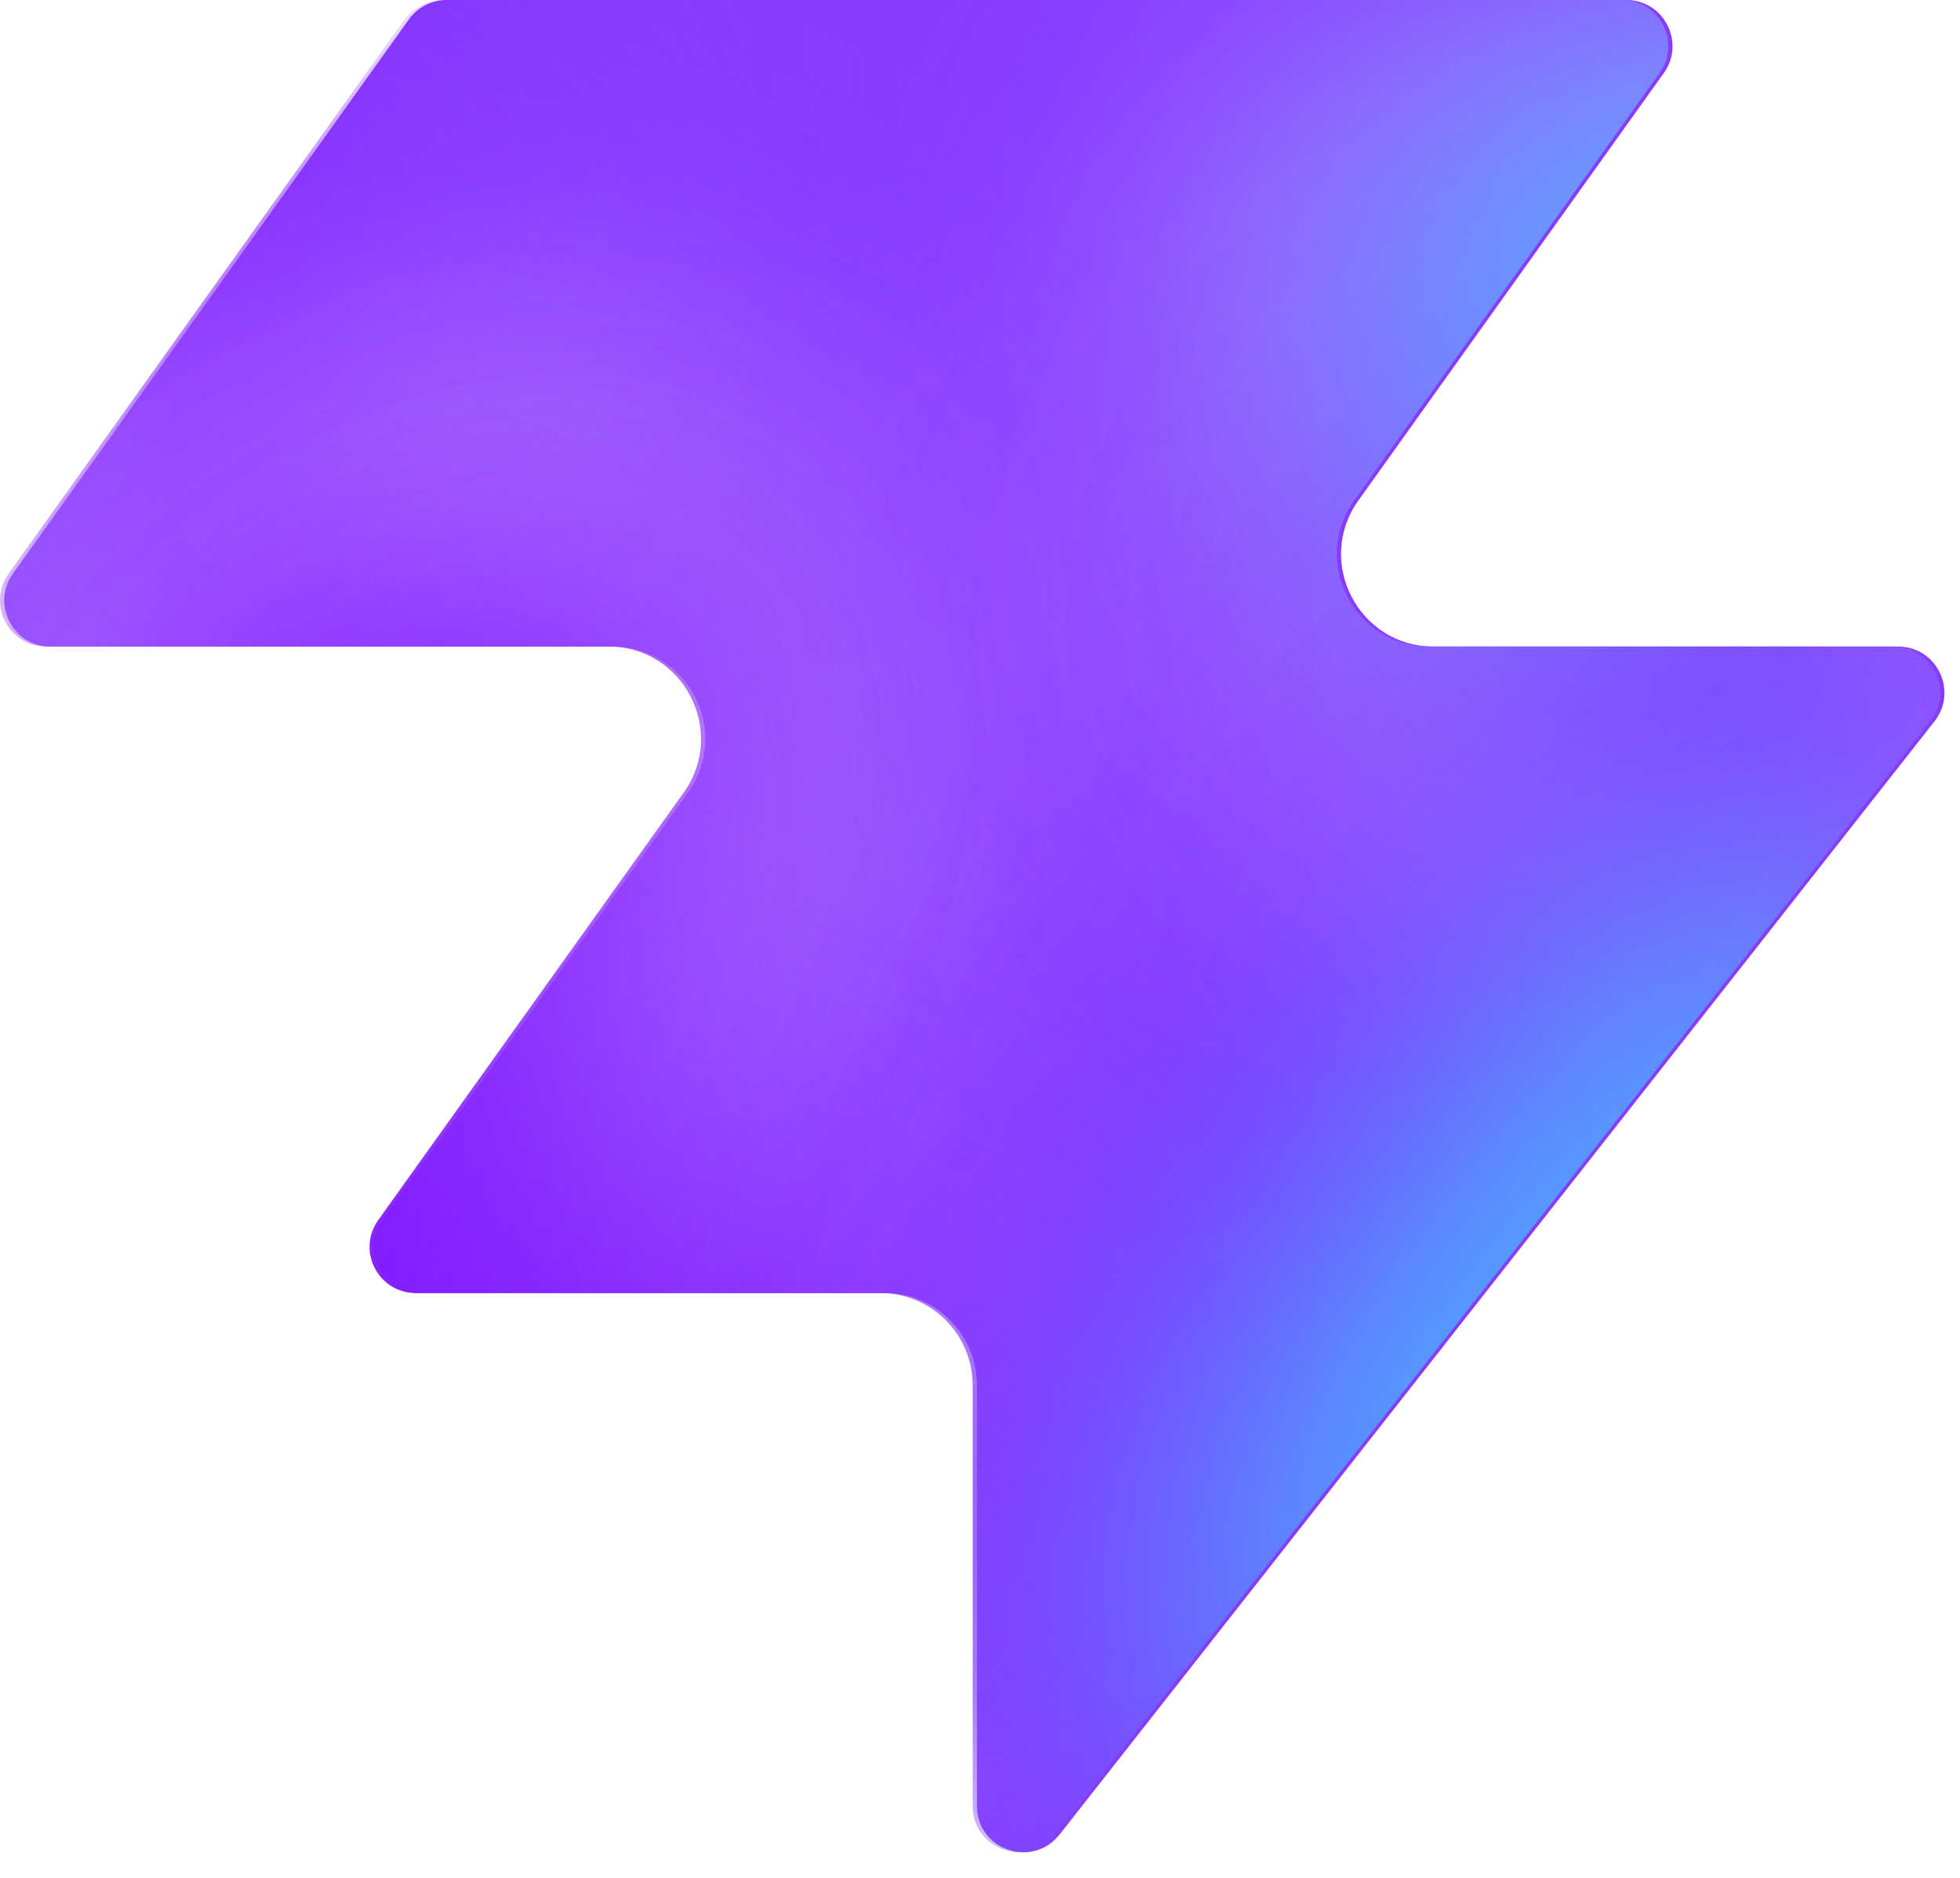
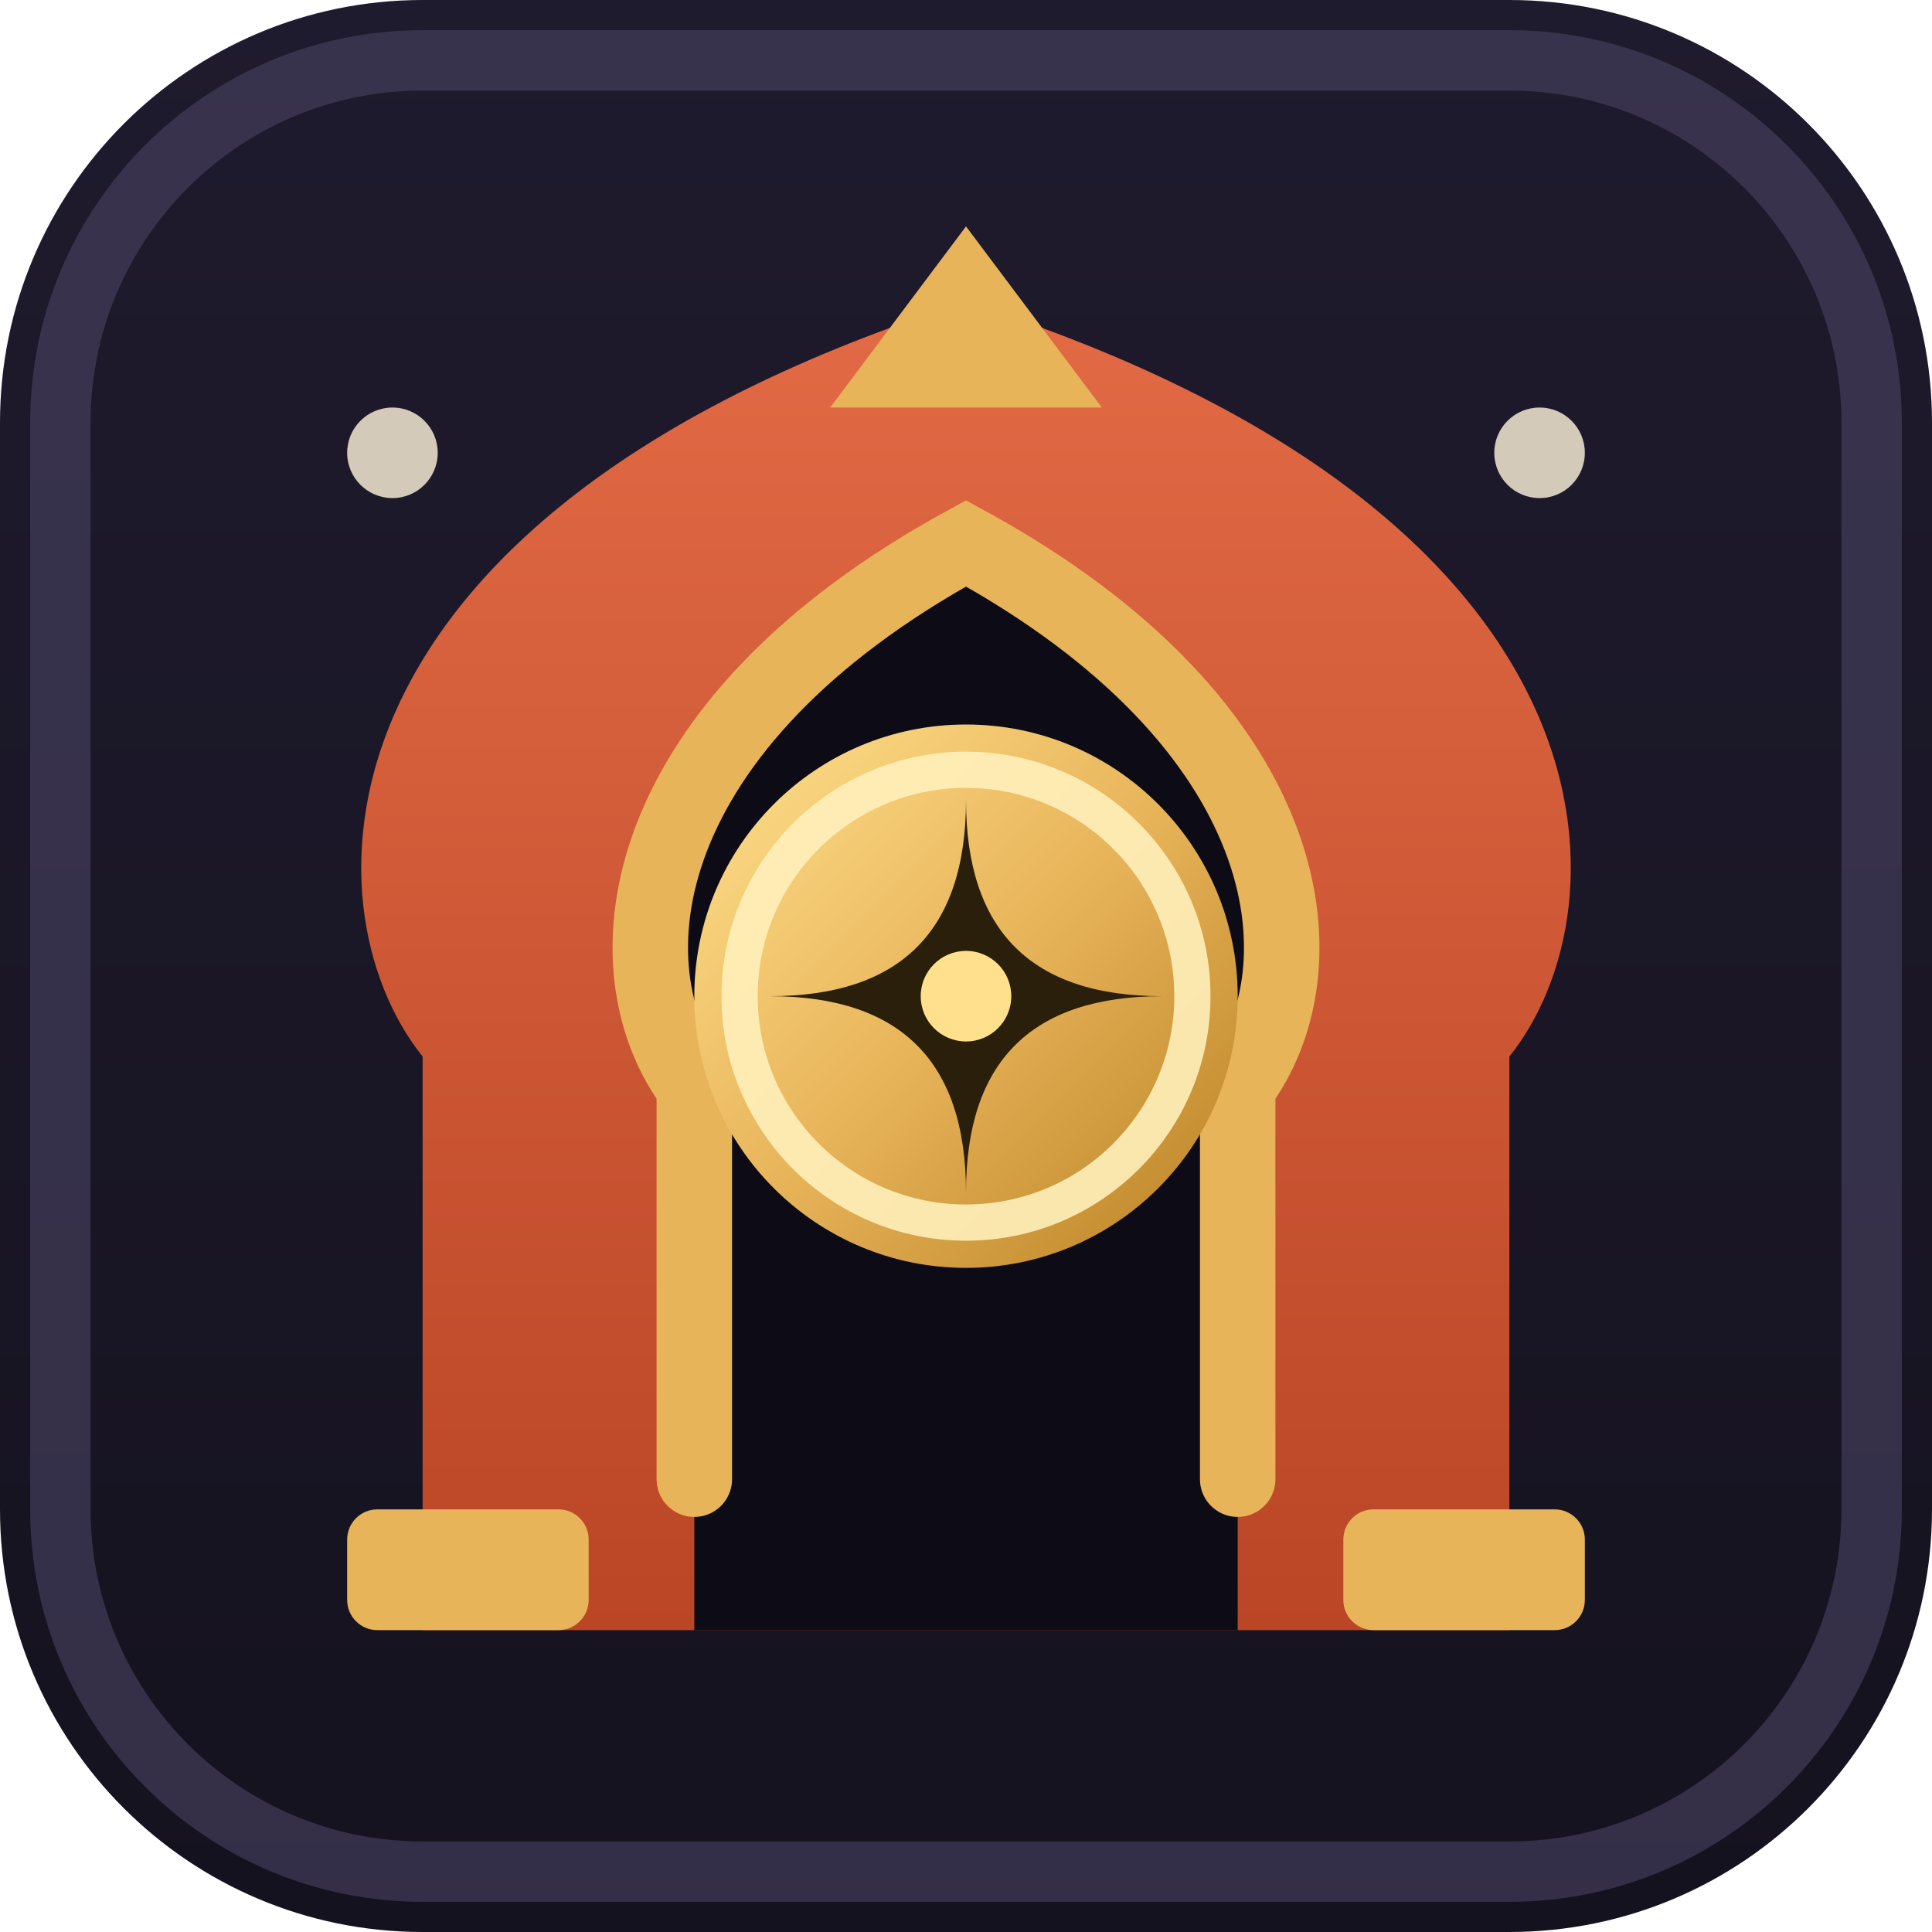
- <svg xmlns="http://www.w3.org/2000/svg" width="48" height="46" fill="none" viewBox="0 0 48 46">
-   <path fill="#863bff" d="M25.946 44.938c-.664.845-2.021.375-2.021-.698V33.937a2.26 2.26 0 0 0-2.262-2.262H10.287c-.92 0-1.456-1.04-.92-1.788l7.48-10.471c1.07-1.497 0-3.578-1.842-3.578H1.237c-.92 0-1.456-1.04-.92-1.788L10.013.474c.214-.297.556-.474.92-.474h28.894c.92 0 1.456 1.04.92 1.788l-7.48 10.471c-1.07 1.498 0 3.579 1.842 3.579h11.377c.943 0 1.473 1.088.89 1.83L25.947 44.94z" style="fill:#863bff;fill:color(display-p3 .525 .23 1);fill-opacity:1" />
-   <mask id="a" width="48" height="46" x="0" y="0" maskUnits="userSpaceOnUse" style="mask-type:alpha">
-     <path fill="#000" d="M25.842 44.938c-.664.844-2.021.375-2.021-.698V33.937a2.26 2.26 0 0 0-2.262-2.262H10.183c-.92 0-1.456-1.04-.92-1.788l7.48-10.471c1.07-1.498 0-3.579-1.842-3.579H1.133c-.92 0-1.456-1.04-.92-1.787L9.91.473c.214-.297.556-.474.92-.474h28.894c.92 0 1.456 1.04.92 1.788l-7.48 10.471c-1.07 1.498 0 3.578 1.842 3.578h11.377c.943 0 1.473 1.088.89 1.832L25.843 44.94z" style="fill:#000;fill-opacity:1" />
-   </mask>
-   <g mask="url(#a)">
-     <g filter="url(#b)">
-       <ellipse cx="5.508" cy="14.704" fill="#ede6ff" rx="5.508" ry="14.704" style="fill:#ede6ff;fill:color(display-p3 .927 .903 1);fill-opacity:1" transform="matrix(.00324 1 1 -.00324 -4.47 31.516)" />
-     </g>
-     <g filter="url(#c)">
-       <ellipse cx="10.399" cy="29.851" fill="#ede6ff" rx="10.399" ry="29.851" style="fill:#ede6ff;fill:color(display-p3 .927 .903 1);fill-opacity:1" transform="matrix(.00324 1 1 -.00324 -39.328 7.883)" />
-     </g>
-     <g filter="url(#d)">
-       <ellipse cx="5.508" cy="30.487" fill="#7e14ff" rx="5.508" ry="30.487" style="fill:#7e14ff;fill:color(display-p3 .492 .077 1);fill-opacity:1" transform="rotate(89.814 -25.913 -14.639)scale(1 -1)" />
-     </g>
-     <g filter="url(#e)">
-       <ellipse cx="5.508" cy="30.599" fill="#7e14ff" rx="5.508" ry="30.599" style="fill:#7e14ff;fill:color(display-p3 .492 .077 1);fill-opacity:1" transform="rotate(89.814 -32.644 -3.334)scale(1 -1)" />
-     </g>
-     <g filter="url(#f)">
-       <ellipse cx="5.508" cy="30.599" fill="#7e14ff" rx="5.508" ry="30.599" style="fill:#7e14ff;fill:color(display-p3 .492 .077 1);fill-opacity:1" transform="matrix(.00324 1 1 -.00324 -34.34 30.47)" />
-     </g>
-     <g filter="url(#g)">
-       <ellipse cx="14.072" cy="22.078" fill="#ede6ff" rx="14.072" ry="22.078" style="fill:#ede6ff;fill:color(display-p3 .927 .903 1);fill-opacity:1" transform="rotate(93.35 24.506 48.493)scale(-1 1)" />
-     </g>
-     <g filter="url(#h)">
-       <ellipse cx="3.47" cy="21.501" fill="#7e14ff" rx="3.47" ry="21.501" style="fill:#7e14ff;fill:color(display-p3 .492 .077 1);fill-opacity:1" transform="rotate(89.009 28.708 47.59)scale(-1 1)" />
-     </g>
-     <g filter="url(#i)">
-       <ellipse cx="3.47" cy="21.501" fill="#7e14ff" rx="3.47" ry="21.501" style="fill:#7e14ff;fill:color(display-p3 .492 .077 1);fill-opacity:1" transform="rotate(89.009 28.708 47.59)scale(-1 1)" />
-     </g>
-     <g filter="url(#j)">
-       <ellipse cx=".387" cy="8.972" fill="#7e14ff" rx="4.407" ry="29.108" style="fill:#7e14ff;fill:color(display-p3 .492 .077 1);fill-opacity:1" transform="rotate(39.51 .387 8.972)" />
-     </g>
-     <g filter="url(#k)">
-       <ellipse cx="47.523" cy="-6.092" fill="#7e14ff" rx="4.407" ry="29.108" style="fill:#7e14ff;fill:color(display-p3 .492 .077 1);fill-opacity:1" transform="rotate(37.892 47.523 -6.092)" />
-     </g>
-     <g filter="url(#l)">
-       <ellipse cx="41.412" cy="6.333" fill="#47bfff" rx="5.971" ry="9.665" style="fill:#47bfff;fill:color(display-p3 .28 .748 1);fill-opacity:1" transform="rotate(37.892 41.412 6.333)" />
-     </g>
-     <g filter="url(#m)">
-       <ellipse cx="-1.879" cy="38.332" fill="#7e14ff" rx="4.407" ry="29.108" style="fill:#7e14ff;fill:color(display-p3 .492 .077 1);fill-opacity:1" transform="rotate(37.892 -1.88 38.332)" />
-     </g>
-     <g filter="url(#n)">
-       <ellipse cx="-1.879" cy="38.332" fill="#7e14ff" rx="4.407" ry="29.108" style="fill:#7e14ff;fill:color(display-p3 .492 .077 1);fill-opacity:1" transform="rotate(37.892 -1.88 38.332)" />
-     </g>
-     <g filter="url(#o)">
-       <ellipse cx="35.651" cy="29.907" fill="#7e14ff" rx="4.407" ry="29.108" style="fill:#7e14ff;fill:color(display-p3 .492 .077 1);fill-opacity:1" transform="rotate(37.892 35.651 29.907)" />
-     </g>
-     <g filter="url(#p)">
-       <ellipse cx="38.418" cy="32.4" fill="#47bfff" rx="5.971" ry="15.297" style="fill:#47bfff;fill:color(display-p3 .28 .748 1);fill-opacity:1" transform="rotate(37.892 38.418 32.4)" />
-     </g>
-   </g>
+ <svg xmlns="http://www.w3.org/2000/svg" viewBox="0 0 64 64" width="64" height="64">
  <defs>
-     <filter id="b" width="60.045" height="41.654" x="-19.77" y="16.149" color-interpolation-filters="sRGB" filterUnits="userSpaceOnUse">
-       <feFlood flood-opacity="0" result="BackgroundImageFix" />
-       <feBlend in="SourceGraphic" in2="BackgroundImageFix" result="shape" />
-       <feGaussianBlur result="effect1_foregroundBlur_2002_17158" stdDeviation="7.659" />
-     </filter>
-     <filter id="c" width="90.34" height="51.437" x="-54.613" y="-7.533" color-interpolation-filters="sRGB" filterUnits="userSpaceOnUse">
-       <feFlood flood-opacity="0" result="BackgroundImageFix" />
-       <feBlend in="SourceGraphic" in2="BackgroundImageFix" result="shape" />
-       <feGaussianBlur result="effect1_foregroundBlur_2002_17158" stdDeviation="7.659" />
-     </filter>
-     <filter id="d" width="79.355" height="29.4" x="-49.64" y="2.03" color-interpolation-filters="sRGB" filterUnits="userSpaceOnUse">
-       <feFlood flood-opacity="0" result="BackgroundImageFix" />
-       <feBlend in="SourceGraphic" in2="BackgroundImageFix" result="shape" />
-       <feGaussianBlur result="effect1_foregroundBlur_2002_17158" stdDeviation="4.596" />
-     </filter>
-     <filter id="e" width="79.579" height="29.4" x="-45.045" y="20.029" color-interpolation-filters="sRGB" filterUnits="userSpaceOnUse">
-       <feFlood flood-opacity="0" result="BackgroundImageFix" />
-       <feBlend in="SourceGraphic" in2="BackgroundImageFix" result="shape" />
-       <feGaussianBlur result="effect1_foregroundBlur_2002_17158" stdDeviation="4.596" />
-     </filter>
-     <filter id="f" width="79.579" height="29.4" x="-43.513" y="21.178" color-interpolation-filters="sRGB" filterUnits="userSpaceOnUse">
-       <feFlood flood-opacity="0" result="BackgroundImageFix" />
-       <feBlend in="SourceGraphic" in2="BackgroundImageFix" result="shape" />
-       <feGaussianBlur result="effect1_foregroundBlur_2002_17158" stdDeviation="4.596" />
-     </filter>
-     <filter id="g" width="74.749" height="58.852" x="15.756" y="-17.901" color-interpolation-filters="sRGB" filterUnits="userSpaceOnUse">
-       <feFlood flood-opacity="0" result="BackgroundImageFix" />
-       <feBlend in="SourceGraphic" in2="BackgroundImageFix" result="shape" />
-       <feGaussianBlur result="effect1_foregroundBlur_2002_17158" stdDeviation="7.659" />
-     </filter>
-     <filter id="h" width="61.377" height="25.362" x="23.548" y="2.284" color-interpolation-filters="sRGB" filterUnits="userSpaceOnUse">
-       <feFlood flood-opacity="0" result="BackgroundImageFix" />
-       <feBlend in="SourceGraphic" in2="BackgroundImageFix" result="shape" />
-       <feGaussianBlur result="effect1_foregroundBlur_2002_17158" stdDeviation="4.596" />
-     </filter>
-     <filter id="i" width="61.377" height="25.362" x="23.548" y="2.284" color-interpolation-filters="sRGB" filterUnits="userSpaceOnUse">
-       <feFlood flood-opacity="0" result="BackgroundImageFix" />
-       <feBlend in="SourceGraphic" in2="BackgroundImageFix" result="shape" />
-       <feGaussianBlur result="effect1_foregroundBlur_2002_17158" stdDeviation="4.596" />
-     </filter>
-     <filter id="j" width="56.045" height="63.649" x="-27.636" y="-22.853" color-interpolation-filters="sRGB" filterUnits="userSpaceOnUse">
-       <feFlood flood-opacity="0" result="BackgroundImageFix" />
-       <feBlend in="SourceGraphic" in2="BackgroundImageFix" result="shape" />
-       <feGaussianBlur result="effect1_foregroundBlur_2002_17158" stdDeviation="4.596" />
-     </filter>
-     <filter id="k" width="54.814" height="64.646" x="20.116" y="-38.415" color-interpolation-filters="sRGB" filterUnits="userSpaceOnUse">
-       <feFlood flood-opacity="0" result="BackgroundImageFix" />
-       <feBlend in="SourceGraphic" in2="BackgroundImageFix" result="shape" />
-       <feGaussianBlur result="effect1_foregroundBlur_2002_17158" stdDeviation="4.596" />
-     </filter>
-     <filter id="l" width="33.541" height="35.313" x="24.641" y="-11.323" color-interpolation-filters="sRGB" filterUnits="userSpaceOnUse">
-       <feFlood flood-opacity="0" result="BackgroundImageFix" />
-       <feBlend in="SourceGraphic" in2="BackgroundImageFix" result="shape" />
-       <feGaussianBlur result="effect1_foregroundBlur_2002_17158" stdDeviation="4.596" />
-     </filter>
-     <filter id="m" width="54.814" height="64.646" x="-29.286" y="6.009" color-interpolation-filters="sRGB" filterUnits="userSpaceOnUse">
-       <feFlood flood-opacity="0" result="BackgroundImageFix" />
-       <feBlend in="SourceGraphic" in2="BackgroundImageFix" result="shape" />
-       <feGaussianBlur result="effect1_foregroundBlur_2002_17158" stdDeviation="4.596" />
-     </filter>
-     <filter id="n" width="54.814" height="64.646" x="-29.286" y="6.009" color-interpolation-filters="sRGB" filterUnits="userSpaceOnUse">
-       <feFlood flood-opacity="0" result="BackgroundImageFix" />
-       <feBlend in="SourceGraphic" in2="BackgroundImageFix" result="shape" />
-       <feGaussianBlur result="effect1_foregroundBlur_2002_17158" stdDeviation="4.596" />
-     </filter>
-     <filter id="o" width="54.814" height="64.646" x="8.244" y="-2.416" color-interpolation-filters="sRGB" filterUnits="userSpaceOnUse">
-       <feFlood flood-opacity="0" result="BackgroundImageFix" />
-       <feBlend in="SourceGraphic" in2="BackgroundImageFix" result="shape" />
-       <feGaussianBlur result="effect1_foregroundBlur_2002_17158" stdDeviation="4.596" />
-     </filter>
-     <filter id="p" width="39.409" height="43.623" x="18.713" y="10.588" color-interpolation-filters="sRGB" filterUnits="userSpaceOnUse">
-       <feFlood flood-opacity="0" result="BackgroundImageFix" />
-       <feBlend in="SourceGraphic" in2="BackgroundImageFix" result="shape" />
-       <feGaussianBlur result="effect1_foregroundBlur_2002_17158" stdDeviation="4.596" />
-     </filter>
+     <linearGradient id="bgGrad" x1="0%" y1="0%" x2="0%" y2="100%">
+       <stop offset="0%" stop-color="#1f1b2e" />
+       <stop offset="100%" stop-color="#15121f" />
+     </linearGradient>
+     <linearGradient id="archGrad" x1="0%" y1="0%" x2="0%" y2="100%">
+       <stop offset="0%" stop-color="#e26a45" />
+       <stop offset="100%" stop-color="#ba4626" />
+     </linearGradient>
+     <linearGradient id="goldGrad" x1="0%" y1="0%" x2="100%" y2="100%">
+       <stop offset="0%" stop-color="#ffe18d" />
+       <stop offset="50%" stop-color="#e8b45a" />
+       <stop offset="100%" stop-color="#b88022" />
+     </linearGradient>
  </defs>
+   <rect width="64" height="64" rx="14" fill="url(#bgGrad)" />
+   <rect x="2" y="2" width="60" height="60" rx="12" fill="none" stroke="#4a4263" stroke-width="2" opacity="0.6" />
+   <circle cx="13" cy="15" r="1.5" fill="#f3e9d2" opacity="0.85" />
+   <circle cx="51" cy="15" r="1.5" fill="#f3e9d2" opacity="0.85" />
+   <path d="M 14 54        L 14 35        C 10 30, 10 17, 32 10        C 54 17, 54 30, 50 35        L 50 54        Z" fill="url(#archGrad)" />
+   <path d="M 23 54        L 23 36        C 20 32, 21 24, 32 18        C 43 24, 44 32, 41 36        L 41 54        Z" fill="#0d0b16" />
+   <path d="M 23 49        L 23 36        C 20 32, 21 24, 32 18        C 43 24, 44 32, 41 36        L 41 49" fill="none" stroke="#e8b45a" stroke-width="2.5" stroke-linecap="round" />
+   <polygon points="32,7.5 36.5,13.5 27.5,13.5" fill="#e8b45a" />
+   <rect x="11.5" y="50" width="8" height="4" rx="1" fill="#e8b45a" />
+   <rect x="44.5" y="50" width="8" height="4" rx="1" fill="#e8b45a" />
+   <circle cx="32" cy="33" r="9" fill="url(#goldGrad)" />
+   <circle cx="32" cy="33" r="7.5" fill="none" stroke="#fff0ba" stroke-width="1.2" opacity="0.9" />
+   <path d="M 32 26.5        Q 32 33, 38.5 33        Q 32 33, 32 39.5        Q 32 33, 25.5 33        Q 32 33, 32 26.5        Z" fill="#2a1f0a" />
+   <circle cx="32" cy="33" r="1.5" fill="#ffe18d" />
</svg>
